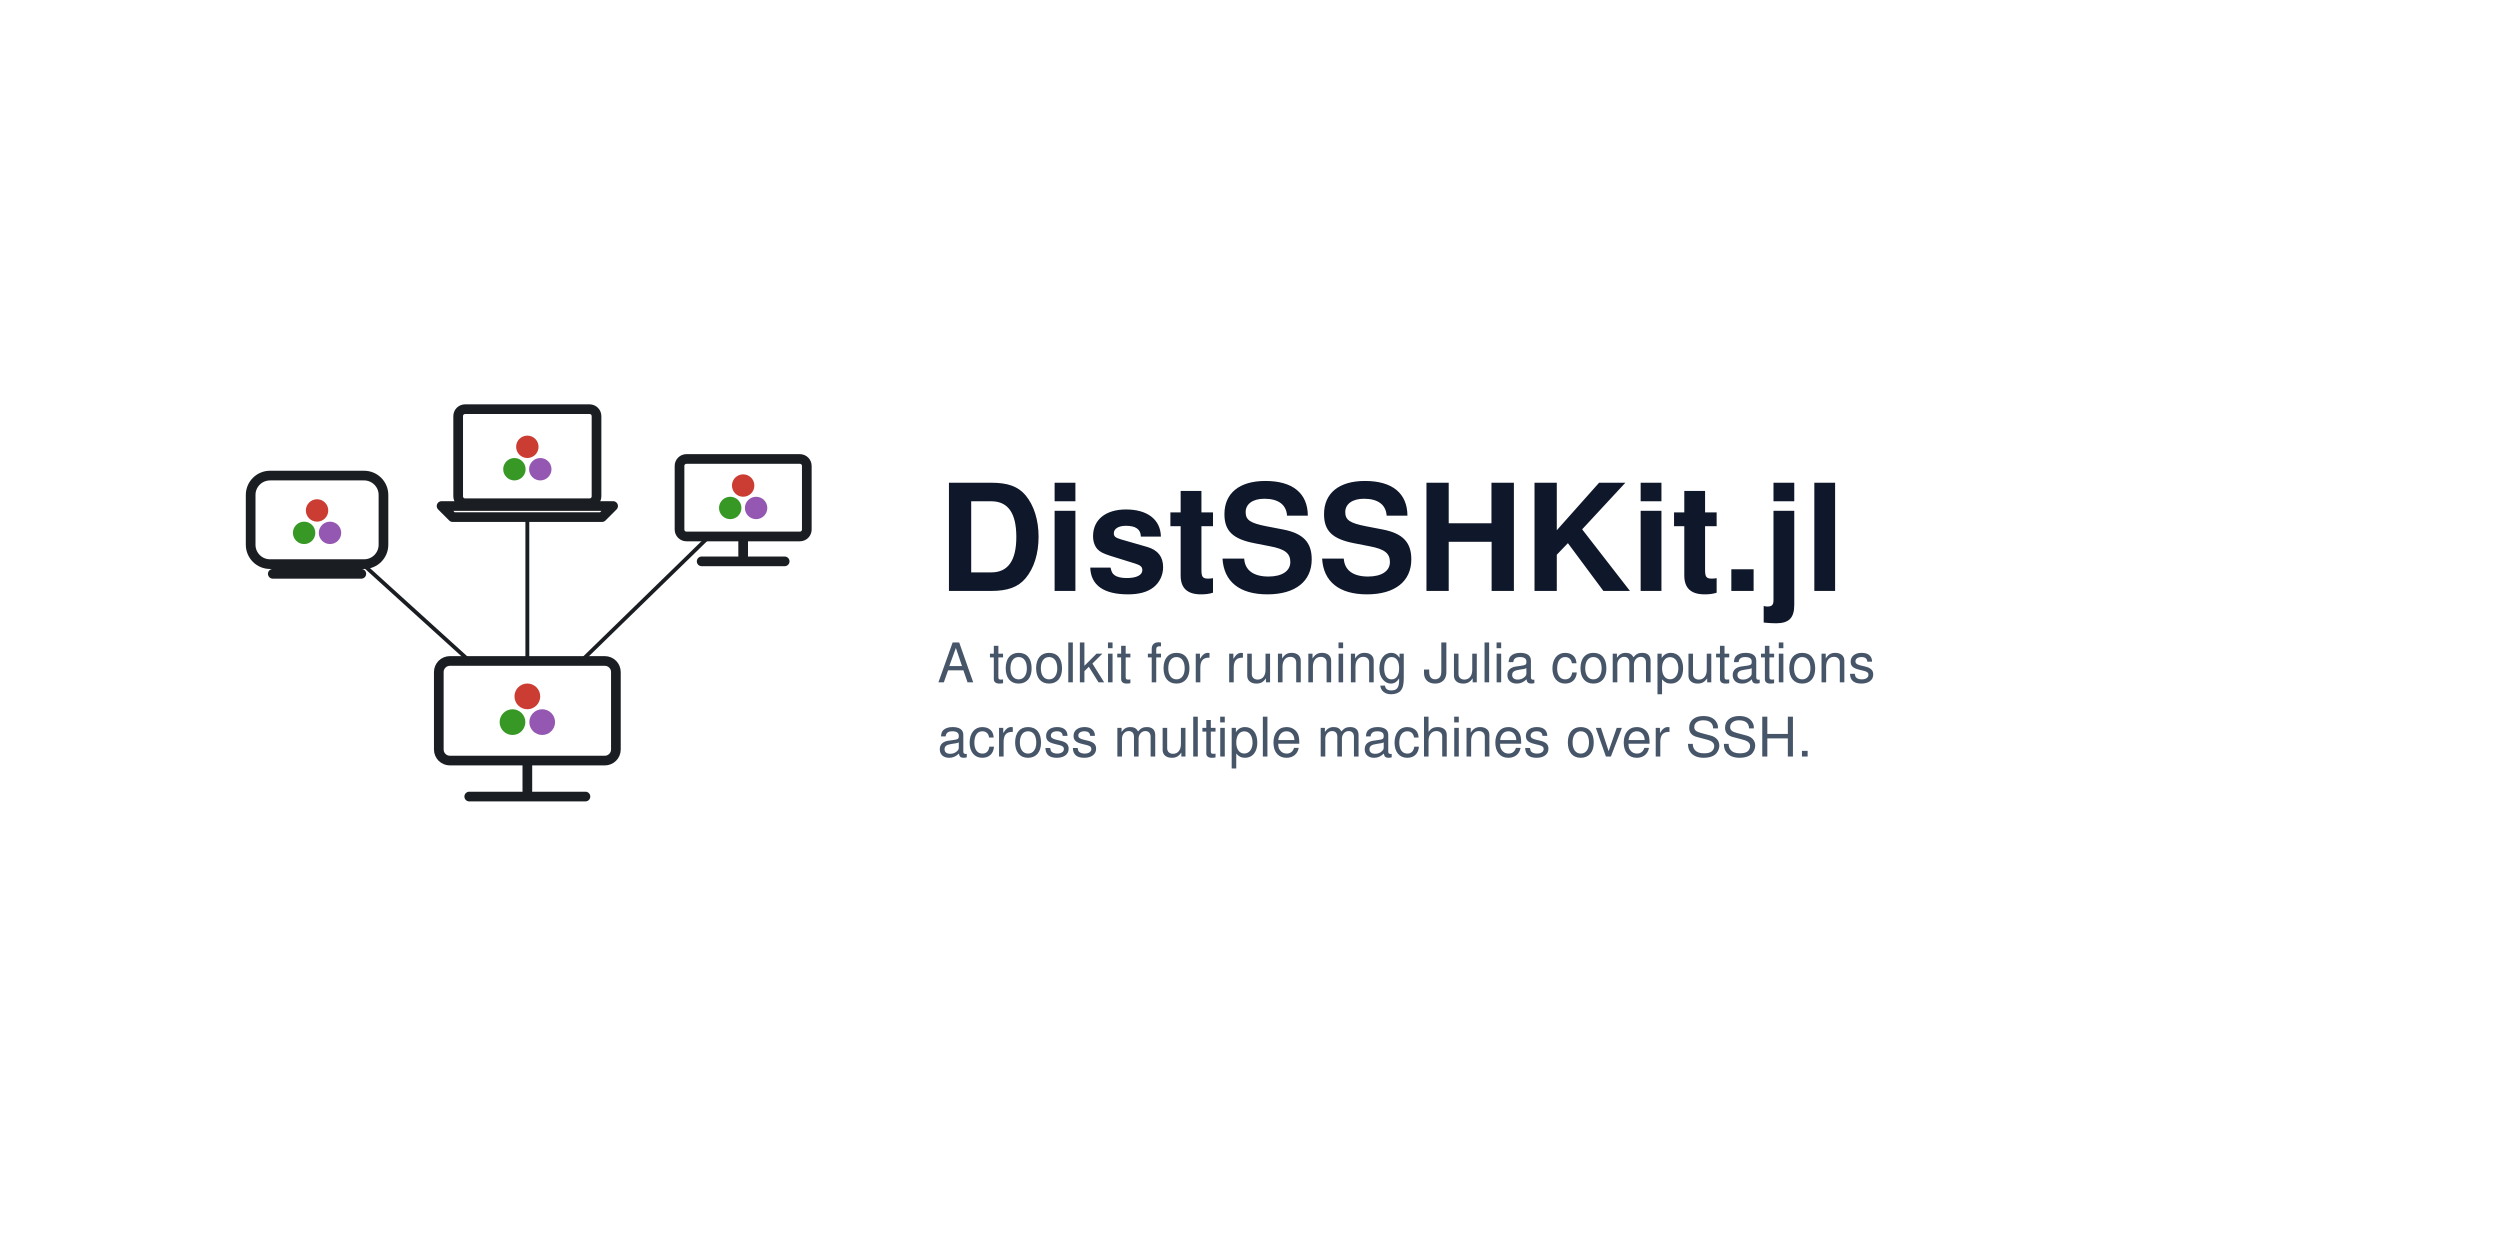
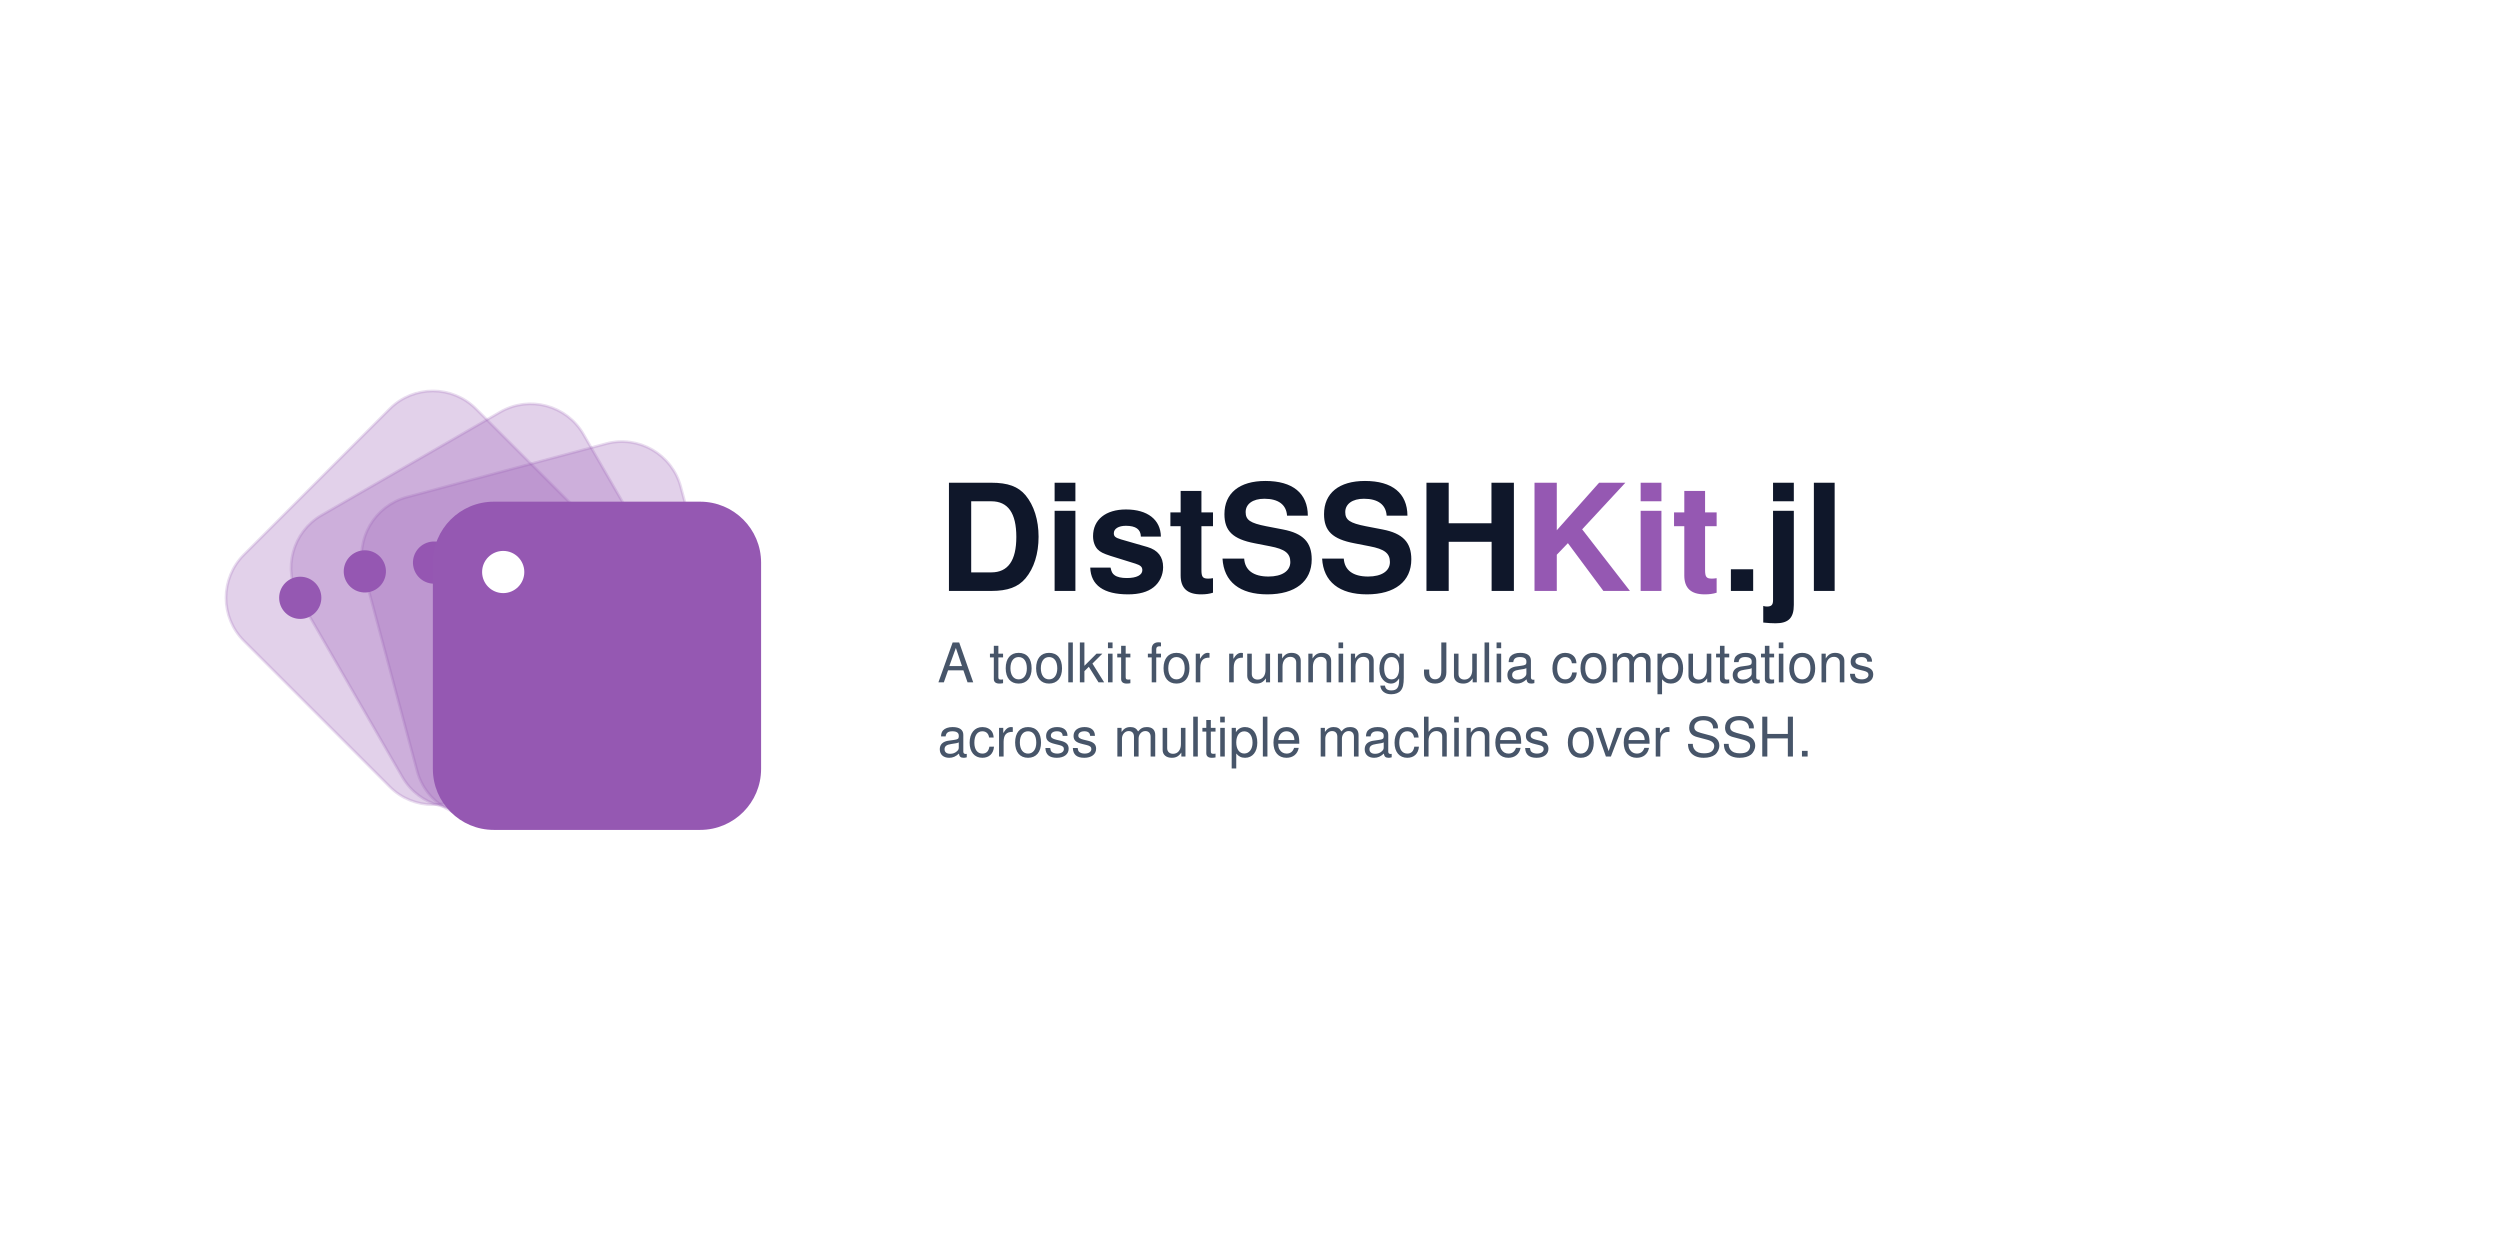
<svg xmlns="http://www.w3.org/2000/svg" width="1280" height="640" viewBox="0 0 1280 640">
  <rect width="1280" height="640" fill="#ffffff" />
-   <svg x="100" y="150" width="340" height="340" viewBox="0 26 240 240">
-     <defs>
-       <style>
-       .stroke {
-         fill: none;
-         stroke: #1a1d21;
-         stroke-width: 3.5;
-         stroke-linecap: round;
-         stroke-linejoin: round;
-       }
-       .link {
-         stroke: #1a1d21;
-         stroke-width: 1.4;
-         stroke-linecap: round;
-         fill: none;
-       }
-     </style>
-       <g id="laptop-body">
-         <rect class="stroke" x="-25" y="-22" width="50" height="34" rx="2.5" />
-         <path class="stroke" d="M-31,13 L31,13 L27,17 L-27,17 Z" />
+   <svg x="100" y="150" width="340" height="340" viewBox="0 0 128 128">
+     <g transform="translate(45.79 40.23) scale(0.9038)">
+       <g transform="rotate(-15 0 70)">
+         <rect x="0" y="0" width="70" height="70" rx="13" fill="#9558b2" fill-opacity="0.27" stroke="#9558b2" stroke-opacity="0.2" stroke-width="0.6" />
+         <circle cx="15" cy="15" r="4.5" fill="#9558b2" />
      </g>
-       <g id="minibox-body">
-         <rect class="stroke" x="-24" y="-16" width="48" height="32" rx="7" />
-         <line class="stroke" x1="-16" y1="19.5" x2="16" y2="19.5" />
+       <g transform="rotate(-30 0 70)">
+         <rect x="0" y="0" width="70" height="70" rx="13" fill="#9558b2" fill-opacity="0.27" stroke="#9558b2" stroke-opacity="0.2" stroke-width="0.6" />
+         <circle cx="15" cy="15" r="4.5" fill="#9558b2" />
      </g>
-       <g id="desktop-body">
-         <rect class="stroke" x="-23" y="-22" width="46" height="28" rx="2.5" />
-         <line class="stroke" x1="0" y1="7" x2="0" y2="13" />
-         <line class="stroke" x1="-15" y1="15" x2="15" y2="15" />
+       <g transform="rotate(-45 0 70)">
+         <rect x="0" y="0" width="70" height="70" rx="13" fill="#9558b2" fill-opacity="0.27" stroke="#9558b2" stroke-opacity="0.2" stroke-width="0.6" />
+         <circle cx="15" cy="15" r="4.5" fill="#9558b2" />
      </g>
-       <g id="master-body">
-         <rect class="stroke" x="-32" y="-25" width="64" height="36" rx="4" />
-         <line class="stroke" x1="0" y1="12" x2="0" y2="22" />
-         <line class="stroke" x1="-21" y1="24" x2="21" y2="24" />
-       </g>
-       <g id="juliadot">
-         <circle cx="0" cy="-5.4" r="4.05" fill="#cb3c33" />
-         <circle cx="-4.677" cy="2.7" r="4.05" fill="#389826" />
-         <circle cx="4.677" cy="2.7" r="4.05" fill="#9558b2" />
-       </g>
-       <g id="juliadot-lg">
-         <circle cx="0" cy="-6.2" r="4.65" fill="#cb3c33" />
-         <circle cx="-5.369" cy="3.1" r="4.65" fill="#389826" />
-         <circle cx="5.369" cy="3.1" r="4.65" fill="#9558b2" />
-       </g>
-     </defs>
-     <path class="link" d="M99.1,159 L60.5,124" />
-     <path class="link" d="M120,159 L120,107" />
-     <path class="link" d="M139.5,159 L185.7,114" />
-     <g transform="translate(44, 108)">
-       <use href="#minibox-body" />
-       <use href="#juliadot" x="0" y="2" />
-     </g>
-     <g transform="translate(120, 90)">
-       <use href="#laptop-body" />
-       <use href="#juliadot" x="0" y="-3" />
-     </g>
-     <g transform="translate(198, 108)">
-       <use href="#desktop-body" />
-       <use href="#juliadot" x="0" y="-7" />
-     </g>
-     <g transform="translate(120, 184)">
-       <use href="#master-body" />
-       <use href="#juliadot-lg" x="0" y="-6" />
+       <rect x="0" y="0" width="70" height="70" rx="13" fill="#9558b2" />
+       <circle cx="15" cy="15" r="4.5" fill="#ffffff" />
    </g>
  </svg>
-   <text x="480" y="276" dominant-baseline="middle" fill="#0f172a" font-family="'Helvetica Neue', Helvetica, Arial, sans-serif" font-size="76" font-weight="800">DistSSHKit.jl</text>
+   <text x="480" y="276" dominant-baseline="middle" fill="#0f172a" font-family="'Helvetica Neue', Helvetica, Arial, sans-serif" font-size="76" font-weight="800">DistSSH<tspan fill="#9558b2">Kit</tspan>.jl</text>
  <text x="480" y="340" dominant-baseline="middle" fill="#475569" font-family="'Helvetica Neue', Helvetica, Arial, sans-serif" font-size="28" font-weight="500">A toolkit for running Julia computations</text>
  <text x="480" y="378" dominant-baseline="middle" fill="#475569" font-family="'Helvetica Neue', Helvetica, Arial, sans-serif" font-size="28" font-weight="500">across multiple machines over SSH.</text>
</svg>
